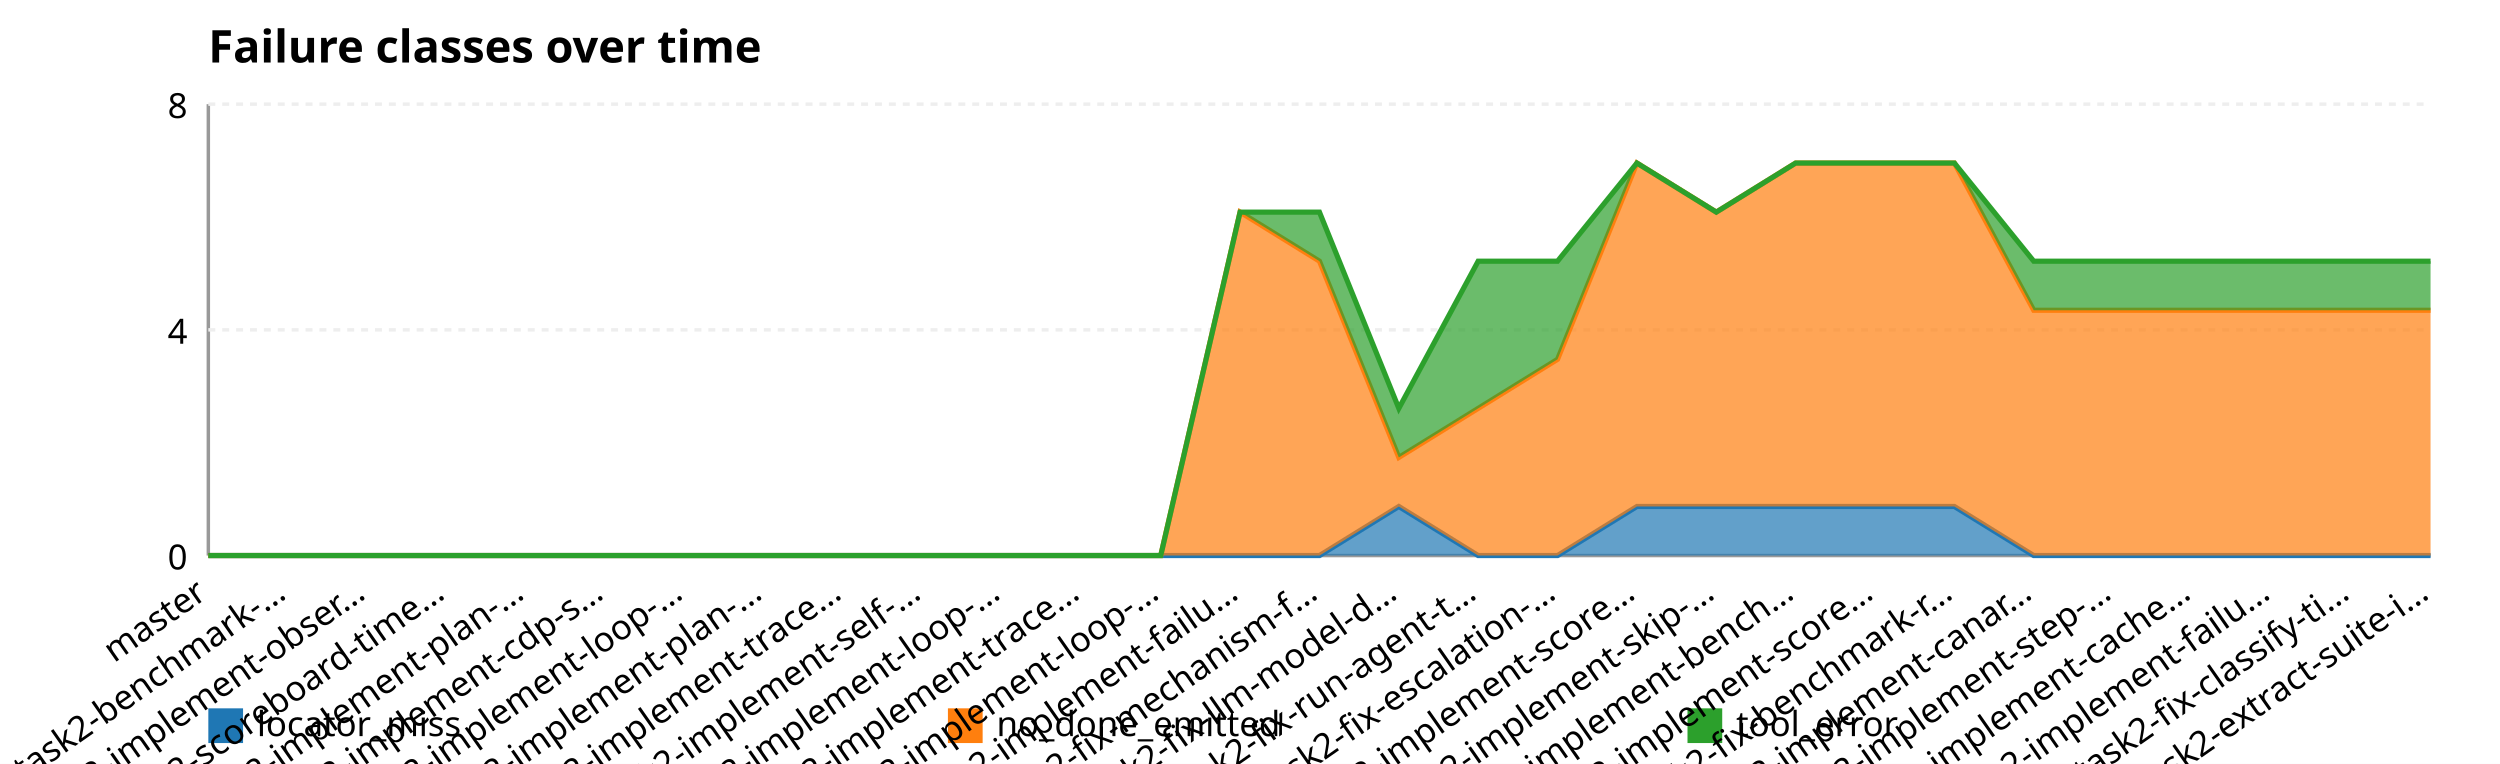
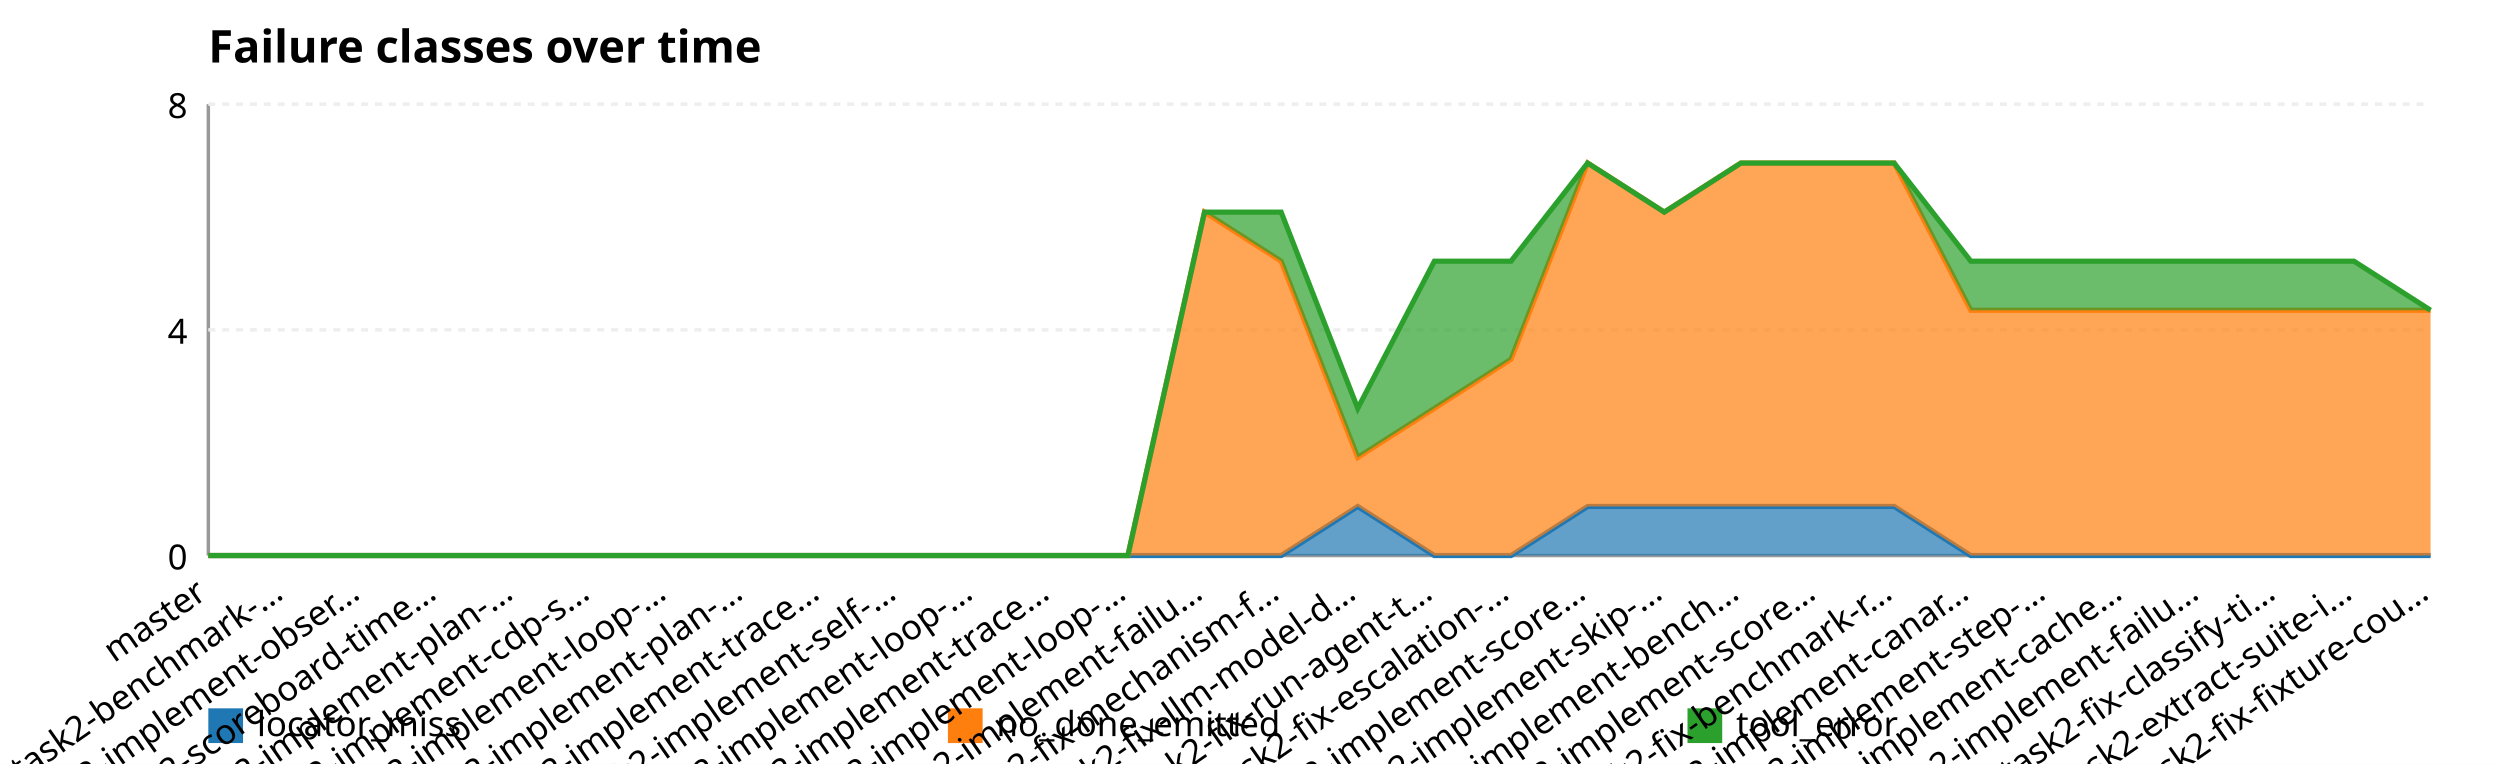
<svg xmlns="http://www.w3.org/2000/svg" viewBox="0 0 720 220" width="720" height="220" font-family="sans-serif">
  <rect width="100%" height="100%" fill="#fff" />
  <text x="60" y="18" font-size="13" font-weight="600">Failure classes over time</text>
  <line x1="60" y1="30" x2="60" y2="160" stroke="#999" />
  <line x1="60" y1="160" x2="700" y2="160" stroke="#999" />
  <text x="54" y="164.0" font-size="10" text-anchor="end" fill="#000">0</text>
  <text x="54" y="99.0" font-size="10" text-anchor="end" fill="#000">4</text>
  <line x1="60" y1="95.0" x2="700" y2="95.0" stroke="#eee" stroke-dasharray="2,2" />
  <text x="54" y="34.0" font-size="10" text-anchor="end" fill="#000">8</text>
  <line x1="60" y1="30.0" x2="700" y2="30.0" stroke="#eee" stroke-dasharray="2,2" />
-   <polygon points="60.00,160.00 82.86,160.00 105.71,160.00 128.57,160.00 151.43,160.00 174.29,160.00 197.14,160.00 220.00,160.00 242.86,160.00 265.71,160.00 288.57,160.00 311.43,160.00 334.29,160.00 357.14,160.00 380.00,160.00 402.86,145.87 425.71,160.00 448.57,160.00 471.43,145.87 494.29,145.87 517.14,145.87 540.00,145.87 562.86,145.87 585.71,160.00 608.57,160.00 631.43,160.00 654.29,160.00 677.14,160.00 700.00,160.00 700.00,160.00 677.14,160.00 654.29,160.00 631.43,160.00 608.57,160.00 585.71,160.00 562.86,160.00 540.00,160.00 517.14,160.00 494.29,160.00 471.43,160.00 448.57,160.00 425.71,160.00 402.86,160.00 380.00,160.00 357.14,160.00 334.29,160.00 311.43,160.00 288.57,160.00 265.71,160.00 242.86,160.00 220.00,160.00 197.14,160.00 174.29,160.00 151.43,160.00 128.57,160.00 105.71,160.00 82.86,160.00 60.00,160.00" fill="#1f77b4" opacity="0.7" />
-   <polyline points="60.00,160.00 82.86,160.00 105.71,160.00 128.57,160.00 151.43,160.00 174.29,160.00 197.14,160.00 220.00,160.00 242.86,160.00 265.71,160.00 288.57,160.00 311.43,160.00 334.29,160.00 357.14,160.00 380.00,160.00 402.86,145.87 425.71,160.00 448.57,160.00 471.43,145.87 494.29,145.87 517.14,145.87 540.00,145.87 562.86,145.87 585.71,160.00 608.57,160.00 631.43,160.00 654.29,160.00 677.14,160.00 700.00,160.00" fill="none" stroke="#1f77b4" stroke-width="1.5" />
-   <polygon points="60.00,160.00 82.86,160.00 105.71,160.00 128.57,160.00 151.43,160.00 174.29,160.00 197.14,160.00 220.00,160.00 242.86,160.00 265.71,160.00 288.57,160.00 311.43,160.00 334.29,160.00 357.14,61.09 380.00,75.22 402.86,131.74 425.71,117.61 448.57,103.48 471.43,46.96 494.29,61.09 517.14,46.96 540.00,46.96 562.86,46.96 585.71,89.35 608.57,89.35 631.43,89.35 654.29,89.35 677.14,89.35 700.00,89.35 700.00,160.00 677.14,160.00 654.29,160.00 631.43,160.00 608.57,160.00 585.71,160.00 562.86,145.87 540.00,145.87 517.14,145.87 494.29,145.87 471.43,145.87 448.57,160.00 425.71,160.00 402.86,145.87 380.00,160.00 357.14,160.00 334.29,160.00 311.43,160.00 288.57,160.00 265.71,160.00 242.86,160.00 220.00,160.00 197.14,160.00 174.29,160.00 151.43,160.00 128.57,160.00 105.71,160.00 82.86,160.00 60.00,160.00" fill="#ff7f0e" opacity="0.7" />
-   <polyline points="60.00,160.00 82.86,160.00 105.71,160.00 128.57,160.00 151.43,160.00 174.29,160.00 197.14,160.00 220.00,160.00 242.86,160.00 265.71,160.00 288.57,160.00 311.43,160.00 334.29,160.00 357.14,61.09 380.00,75.22 402.86,131.74 425.71,117.61 448.57,103.48 471.43,46.96 494.29,61.09 517.14,46.96 540.00,46.96 562.86,46.96 585.71,89.35 608.57,89.35 631.43,89.35 654.29,89.35 677.14,89.35 700.00,89.35" fill="none" stroke="#ff7f0e" stroke-width="1.5" />
-   <polygon points="60.00,160.00 82.86,160.00 105.71,160.00 128.57,160.00 151.43,160.00 174.29,160.00 197.14,160.00 220.00,160.00 242.86,160.00 265.71,160.00 288.57,160.00 311.43,160.00 334.29,160.00 357.14,61.09 380.00,61.09 402.86,117.61 425.71,75.22 448.57,75.22 471.43,46.96 494.29,61.09 517.14,46.96 540.00,46.96 562.86,46.96 585.71,75.22 608.57,75.22 631.43,75.22 654.29,75.22 677.14,75.22 700.00,75.22 700.00,89.35 677.14,89.35 654.29,89.35 631.43,89.35 608.57,89.35 585.71,89.35 562.86,46.96 540.00,46.96 517.14,46.96 494.29,61.09 471.43,46.96 448.57,103.48 425.71,117.61 402.86,131.74 380.00,75.22 357.14,61.09 334.29,160.00 311.43,160.00 288.57,160.00 265.71,160.00 242.86,160.00 220.00,160.00 197.14,160.00 174.29,160.00 151.43,160.00 128.57,160.00 105.71,160.00 82.86,160.00 60.00,160.00" fill="#2ca02c" opacity="0.7" />
-   <polyline points="60.00,160.00 82.86,160.00 105.71,160.00 128.57,160.00 151.43,160.00 174.29,160.00 197.14,160.00 220.00,160.00 242.86,160.00 265.71,160.00 288.57,160.00 311.43,160.00 334.29,160.00 357.14,61.09 380.00,61.09 402.86,117.61 425.71,75.22 448.57,75.22 471.43,46.96 494.29,61.09 517.14,46.96 540.00,46.96 562.86,46.96 585.71,75.22 608.57,75.22 631.43,75.22 654.29,75.22 677.14,75.22 700.00,75.22" fill="none" stroke="#2ca02c" stroke-width="1.5" />
+   <polygon points="60.00,160.00 82.07,160.00 104.14,160.00 126.21,160.00 148.28,160.00 170.34,160.00 192.41,160.00 214.48,160.00 236.55,160.00 258.62,160.00 280.69,160.00 302.76,160.00 324.83,160.00 346.90,160.00 368.97,160.00 391.03,145.87 413.10,160.00 435.17,160.00 457.24,145.87 479.31,145.87 501.38,145.87 523.45,145.87 545.52,145.87 567.59,160.00 589.66,160.00 611.72,160.00 633.79,160.00 655.86,160.00 677.93,160.00 700.00,160.00 700.00,160.00 677.93,160.00 655.86,160.00 633.79,160.00 611.72,160.00 589.66,160.00 567.59,160.00 545.52,160.00 523.45,160.00 501.38,160.00 479.31,160.00 457.24,160.00 435.17,160.00 413.10,160.00 391.03,160.00 368.97,160.00 346.90,160.00 324.83,160.00 302.76,160.00 280.69,160.00 258.62,160.00 236.55,160.00 214.48,160.00 192.41,160.00 170.34,160.00 148.28,160.00 126.21,160.00 104.14,160.00 82.07,160.00 60.00,160.00" fill="#1f77b4" opacity="0.7" />
+   <polyline points="60.00,160.00 82.07,160.00 104.14,160.00 126.21,160.00 148.28,160.00 170.34,160.00 192.41,160.00 214.48,160.00 236.55,160.00 258.62,160.00 280.69,160.00 302.76,160.00 324.83,160.00 346.90,160.00 368.97,160.00 391.03,145.87 413.10,160.00 435.17,160.00 457.24,145.87 479.31,145.87 501.38,145.87 523.45,145.87 545.52,145.87 567.59,160.00 589.66,160.00 611.72,160.00 633.79,160.00 655.86,160.00 677.93,160.00 700.00,160.00" fill="none" stroke="#1f77b4" stroke-width="1.5" />
+   <polygon points="60.00,160.00 82.07,160.00 104.14,160.00 126.21,160.00 148.28,160.00 170.34,160.00 192.41,160.00 214.48,160.00 236.55,160.00 258.62,160.00 280.69,160.00 302.76,160.00 324.83,160.00 346.90,61.09 368.97,75.22 391.03,131.74 413.10,117.61 435.17,103.48 457.24,46.96 479.31,61.09 501.38,46.96 523.45,46.96 545.52,46.96 567.59,89.35 589.66,89.35 611.72,89.35 633.79,89.35 655.86,89.35 677.93,89.35 700.00,89.35 700.00,160.00 677.93,160.00 655.86,160.00 633.79,160.00 611.72,160.00 589.66,160.00 567.59,160.00 545.52,145.87 523.45,145.87 501.38,145.87 479.31,145.87 457.24,145.87 435.17,160.00 413.10,160.00 391.03,145.87 368.97,160.00 346.90,160.00 324.83,160.00 302.76,160.00 280.69,160.00 258.62,160.00 236.55,160.00 214.48,160.00 192.41,160.00 170.34,160.00 148.28,160.00 126.21,160.00 104.14,160.00 82.07,160.00 60.00,160.00" fill="#ff7f0e" opacity="0.7" />
+   <polyline points="60.00,160.00 82.07,160.00 104.14,160.00 126.21,160.00 148.28,160.00 170.34,160.00 192.41,160.00 214.48,160.00 236.55,160.00 258.62,160.00 280.69,160.00 302.76,160.00 324.83,160.00 346.90,61.09 368.97,75.22 391.03,131.74 413.10,117.61 435.17,103.48 457.24,46.96 479.31,61.09 501.38,46.96 523.45,46.96 545.52,46.96 567.59,89.35 589.66,89.35 611.72,89.35 633.79,89.35 655.86,89.35 677.93,89.35 700.00,89.35" fill="none" stroke="#ff7f0e" stroke-width="1.5" />
+   <polygon points="60.00,160.00 82.07,160.00 104.14,160.00 126.21,160.00 148.28,160.00 170.34,160.00 192.41,160.00 214.48,160.00 236.55,160.00 258.62,160.00 280.69,160.00 302.76,160.00 324.83,160.00 346.90,61.09 368.97,61.09 391.03,117.61 413.10,75.22 435.17,75.22 457.24,46.96 479.31,61.09 501.38,46.96 523.45,46.96 545.52,46.96 567.59,75.22 589.66,75.22 611.72,75.22 633.79,75.22 655.86,75.22 677.93,75.22 700.00,89.35 700.00,89.35 677.93,89.35 655.86,89.35 633.79,89.35 611.72,89.35 589.66,89.35 567.59,89.35 545.52,46.96 523.45,46.96 501.38,46.96 479.31,61.09 457.24,46.96 435.17,103.48 413.10,117.61 391.03,131.74 368.97,75.22 346.90,61.09 324.83,160.00 302.76,160.00 280.69,160.00 258.62,160.00 236.55,160.00 214.48,160.00 192.41,160.00 170.34,160.00 148.28,160.00 126.21,160.00 104.14,160.00 82.07,160.00 60.00,160.00" fill="#2ca02c" opacity="0.7" />
+   <polyline points="60.00,160.00 82.07,160.00 104.14,160.00 126.21,160.00 148.28,160.00 170.34,160.00 192.41,160.00 214.48,160.00 236.55,160.00 258.62,160.00 280.69,160.00 302.76,160.00 324.83,160.00 346.90,61.09 368.97,61.09 391.03,117.61 413.10,75.22 435.17,75.22 457.24,46.96 479.31,61.09 501.38,46.96 523.45,46.96 545.52,46.96 567.59,75.22 589.66,75.22 611.72,75.22 633.79,75.22 655.86,75.22 677.93,75.22 700.00,89.35" fill="none" stroke="#2ca02c" stroke-width="1.5" />
  <rect x="60" y="204" width="10" height="10" fill="#1f77b4" />
  <text x="74" y="212" font-size="10" fill="#000">locator_miss</text>
  <rect x="273" y="204" width="10" height="10" fill="#ff7f0e" />
  <text x="287" y="212" font-size="10" fill="#000">no_done_emitted</text>
  <rect x="486" y="204" width="10" height="10" fill="#2ca02c" />
  <text x="500" y="212" font-size="10" fill="#000">tool_error</text>
  <text x="60.00" y="172" font-size="10" fill="#000" text-anchor="end" transform="rotate(-35 60.00 172)">master</text>
-   <text x="82.86" y="172" font-size="10" fill="#000" text-anchor="end" transform="rotate(-35 82.86 172)">feat-task2-benchmark-…</text>
-   <text x="105.71" y="172" font-size="10" fill="#000" text-anchor="end" transform="rotate(-35 105.71 172)">task2-implement-obser…</text>
-   <text x="128.57" y="172" font-size="10" fill="#000" text-anchor="end" transform="rotate(-35 128.57 172)">task2-scoreboard-time…</text>
-   <text x="151.43" y="172" font-size="10" fill="#000" text-anchor="end" transform="rotate(-35 151.43 172)">task2-implement-plan-…</text>
-   <text x="174.29" y="172" font-size="10" fill="#000" text-anchor="end" transform="rotate(-35 174.29 172)">task2-implement-cdp-s…</text>
-   <text x="197.14" y="172" font-size="10" fill="#000" text-anchor="end" transform="rotate(-35 197.14 172)">task2-implement-loop-…</text>
-   <text x="220.00" y="172" font-size="10" fill="#000" text-anchor="end" transform="rotate(-35 220.00 172)">task2-implement-plan-…</text>
-   <text x="242.86" y="172" font-size="10" fill="#000" text-anchor="end" transform="rotate(-35 242.86 172)">task2-implement-trace…</text>
-   <text x="265.71" y="172" font-size="10" fill="#000" text-anchor="end" transform="rotate(-35 265.71 172)">task2-implement-self-…</text>
-   <text x="288.57" y="172" font-size="10" fill="#000" text-anchor="end" transform="rotate(-35 288.57 172)">task2-implement-loop-…</text>
-   <text x="311.43" y="172" font-size="10" fill="#000" text-anchor="end" transform="rotate(-35 311.43 172)">task2-implement-trace…</text>
-   <text x="334.29" y="172" font-size="10" fill="#000" text-anchor="end" transform="rotate(-35 334.29 172)">task2-implement-loop-…</text>
-   <text x="357.14" y="172" font-size="10" fill="#000" text-anchor="end" transform="rotate(-35 357.14 172)">task2-implement-failu…</text>
-   <text x="380.00" y="172" font-size="10" fill="#000" text-anchor="end" transform="rotate(-35 380.00 172)">task2-fix-mechanism-f…</text>
-   <text x="402.86" y="172" font-size="10" fill="#000" text-anchor="end" transform="rotate(-35 402.86 172)">task2-fix-llm-model-d…</text>
-   <text x="425.71" y="172" font-size="10" fill="#000" text-anchor="end" transform="rotate(-35 425.71 172)">task2-fix-run-agent-t…</text>
-   <text x="448.57" y="172" font-size="10" fill="#000" text-anchor="end" transform="rotate(-35 448.57 172)">task2-fix-escalation-…</text>
-   <text x="471.43" y="172" font-size="10" fill="#000" text-anchor="end" transform="rotate(-35 471.43 172)">task2-implement-score…</text>
-   <text x="494.29" y="172" font-size="10" fill="#000" text-anchor="end" transform="rotate(-35 494.29 172)">task2-implement-skip-…</text>
-   <text x="517.14" y="172" font-size="10" fill="#000" text-anchor="end" transform="rotate(-35 517.14 172)">task2-implement-bench…</text>
-   <text x="540.00" y="172" font-size="10" fill="#000" text-anchor="end" transform="rotate(-35 540.00 172)">task2-implement-score…</text>
-   <text x="562.86" y="172" font-size="10" fill="#000" text-anchor="end" transform="rotate(-35 562.86 172)">task2-fix-benchmark-r…</text>
-   <text x="585.71" y="172" font-size="10" fill="#000" text-anchor="end" transform="rotate(-35 585.71 172)">task2-implement-canar…</text>
-   <text x="608.57" y="172" font-size="10" fill="#000" text-anchor="end" transform="rotate(-35 608.57 172)">task2-implement-step-…</text>
-   <text x="631.43" y="172" font-size="10" fill="#000" text-anchor="end" transform="rotate(-35 631.43 172)">task2-implement-cache…</text>
-   <text x="654.29" y="172" font-size="10" fill="#000" text-anchor="end" transform="rotate(-35 654.29 172)">task2-implement-failu…</text>
-   <text x="677.14" y="172" font-size="10" fill="#000" text-anchor="end" transform="rotate(-35 677.14 172)">task2-fix-classify-ti…</text>
-   <text x="700.00" y="172" font-size="10" fill="#000" text-anchor="end" transform="rotate(-35 700.00 172)">task2-extract-suite-i…</text>
+   <text x="82.07" y="172" font-size="10" fill="#000" text-anchor="end" transform="rotate(-35 82.07 172)">feat-task2-benchmark-…</text>
+   <text x="104.14" y="172" font-size="10" fill="#000" text-anchor="end" transform="rotate(-35 104.14 172)">task2-implement-obser…</text>
+   <text x="126.21" y="172" font-size="10" fill="#000" text-anchor="end" transform="rotate(-35 126.21 172)">task2-scoreboard-time…</text>
+   <text x="148.28" y="172" font-size="10" fill="#000" text-anchor="end" transform="rotate(-35 148.28 172)">task2-implement-plan-…</text>
+   <text x="170.34" y="172" font-size="10" fill="#000" text-anchor="end" transform="rotate(-35 170.34 172)">task2-implement-cdp-s…</text>
+   <text x="192.41" y="172" font-size="10" fill="#000" text-anchor="end" transform="rotate(-35 192.41 172)">task2-implement-loop-…</text>
+   <text x="214.48" y="172" font-size="10" fill="#000" text-anchor="end" transform="rotate(-35 214.48 172)">task2-implement-plan-…</text>
+   <text x="236.55" y="172" font-size="10" fill="#000" text-anchor="end" transform="rotate(-35 236.55 172)">task2-implement-trace…</text>
+   <text x="258.62" y="172" font-size="10" fill="#000" text-anchor="end" transform="rotate(-35 258.62 172)">task2-implement-self-…</text>
+   <text x="280.69" y="172" font-size="10" fill="#000" text-anchor="end" transform="rotate(-35 280.69 172)">task2-implement-loop-…</text>
+   <text x="302.76" y="172" font-size="10" fill="#000" text-anchor="end" transform="rotate(-35 302.76 172)">task2-implement-trace…</text>
+   <text x="324.83" y="172" font-size="10" fill="#000" text-anchor="end" transform="rotate(-35 324.83 172)">task2-implement-loop-…</text>
+   <text x="346.90" y="172" font-size="10" fill="#000" text-anchor="end" transform="rotate(-35 346.90 172)">task2-implement-failu…</text>
+   <text x="368.97" y="172" font-size="10" fill="#000" text-anchor="end" transform="rotate(-35 368.97 172)">task2-fix-mechanism-f…</text>
+   <text x="391.03" y="172" font-size="10" fill="#000" text-anchor="end" transform="rotate(-35 391.03 172)">task2-fix-llm-model-d…</text>
+   <text x="413.10" y="172" font-size="10" fill="#000" text-anchor="end" transform="rotate(-35 413.10 172)">task2-fix-run-agent-t…</text>
+   <text x="435.17" y="172" font-size="10" fill="#000" text-anchor="end" transform="rotate(-35 435.17 172)">task2-fix-escalation-…</text>
+   <text x="457.24" y="172" font-size="10" fill="#000" text-anchor="end" transform="rotate(-35 457.24 172)">task2-implement-score…</text>
+   <text x="479.31" y="172" font-size="10" fill="#000" text-anchor="end" transform="rotate(-35 479.31 172)">task2-implement-skip-…</text>
+   <text x="501.38" y="172" font-size="10" fill="#000" text-anchor="end" transform="rotate(-35 501.38 172)">task2-implement-bench…</text>
+   <text x="523.45" y="172" font-size="10" fill="#000" text-anchor="end" transform="rotate(-35 523.45 172)">task2-implement-score…</text>
+   <text x="545.52" y="172" font-size="10" fill="#000" text-anchor="end" transform="rotate(-35 545.52 172)">task2-fix-benchmark-r…</text>
+   <text x="567.59" y="172" font-size="10" fill="#000" text-anchor="end" transform="rotate(-35 567.59 172)">task2-implement-canar…</text>
+   <text x="589.66" y="172" font-size="10" fill="#000" text-anchor="end" transform="rotate(-35 589.66 172)">task2-implement-step-…</text>
+   <text x="611.72" y="172" font-size="10" fill="#000" text-anchor="end" transform="rotate(-35 611.72 172)">task2-implement-cache…</text>
+   <text x="633.79" y="172" font-size="10" fill="#000" text-anchor="end" transform="rotate(-35 633.79 172)">task2-implement-failu…</text>
+   <text x="655.86" y="172" font-size="10" fill="#000" text-anchor="end" transform="rotate(-35 655.86 172)">task2-fix-classify-ti…</text>
+   <text x="677.93" y="172" font-size="10" fill="#000" text-anchor="end" transform="rotate(-35 677.93 172)">task2-extract-suite-i…</text>
+   <text x="700.00" y="172" font-size="10" fill="#000" text-anchor="end" transform="rotate(-35 700.00 172)">task2-fix-fixture-cou…</text>
</svg>
